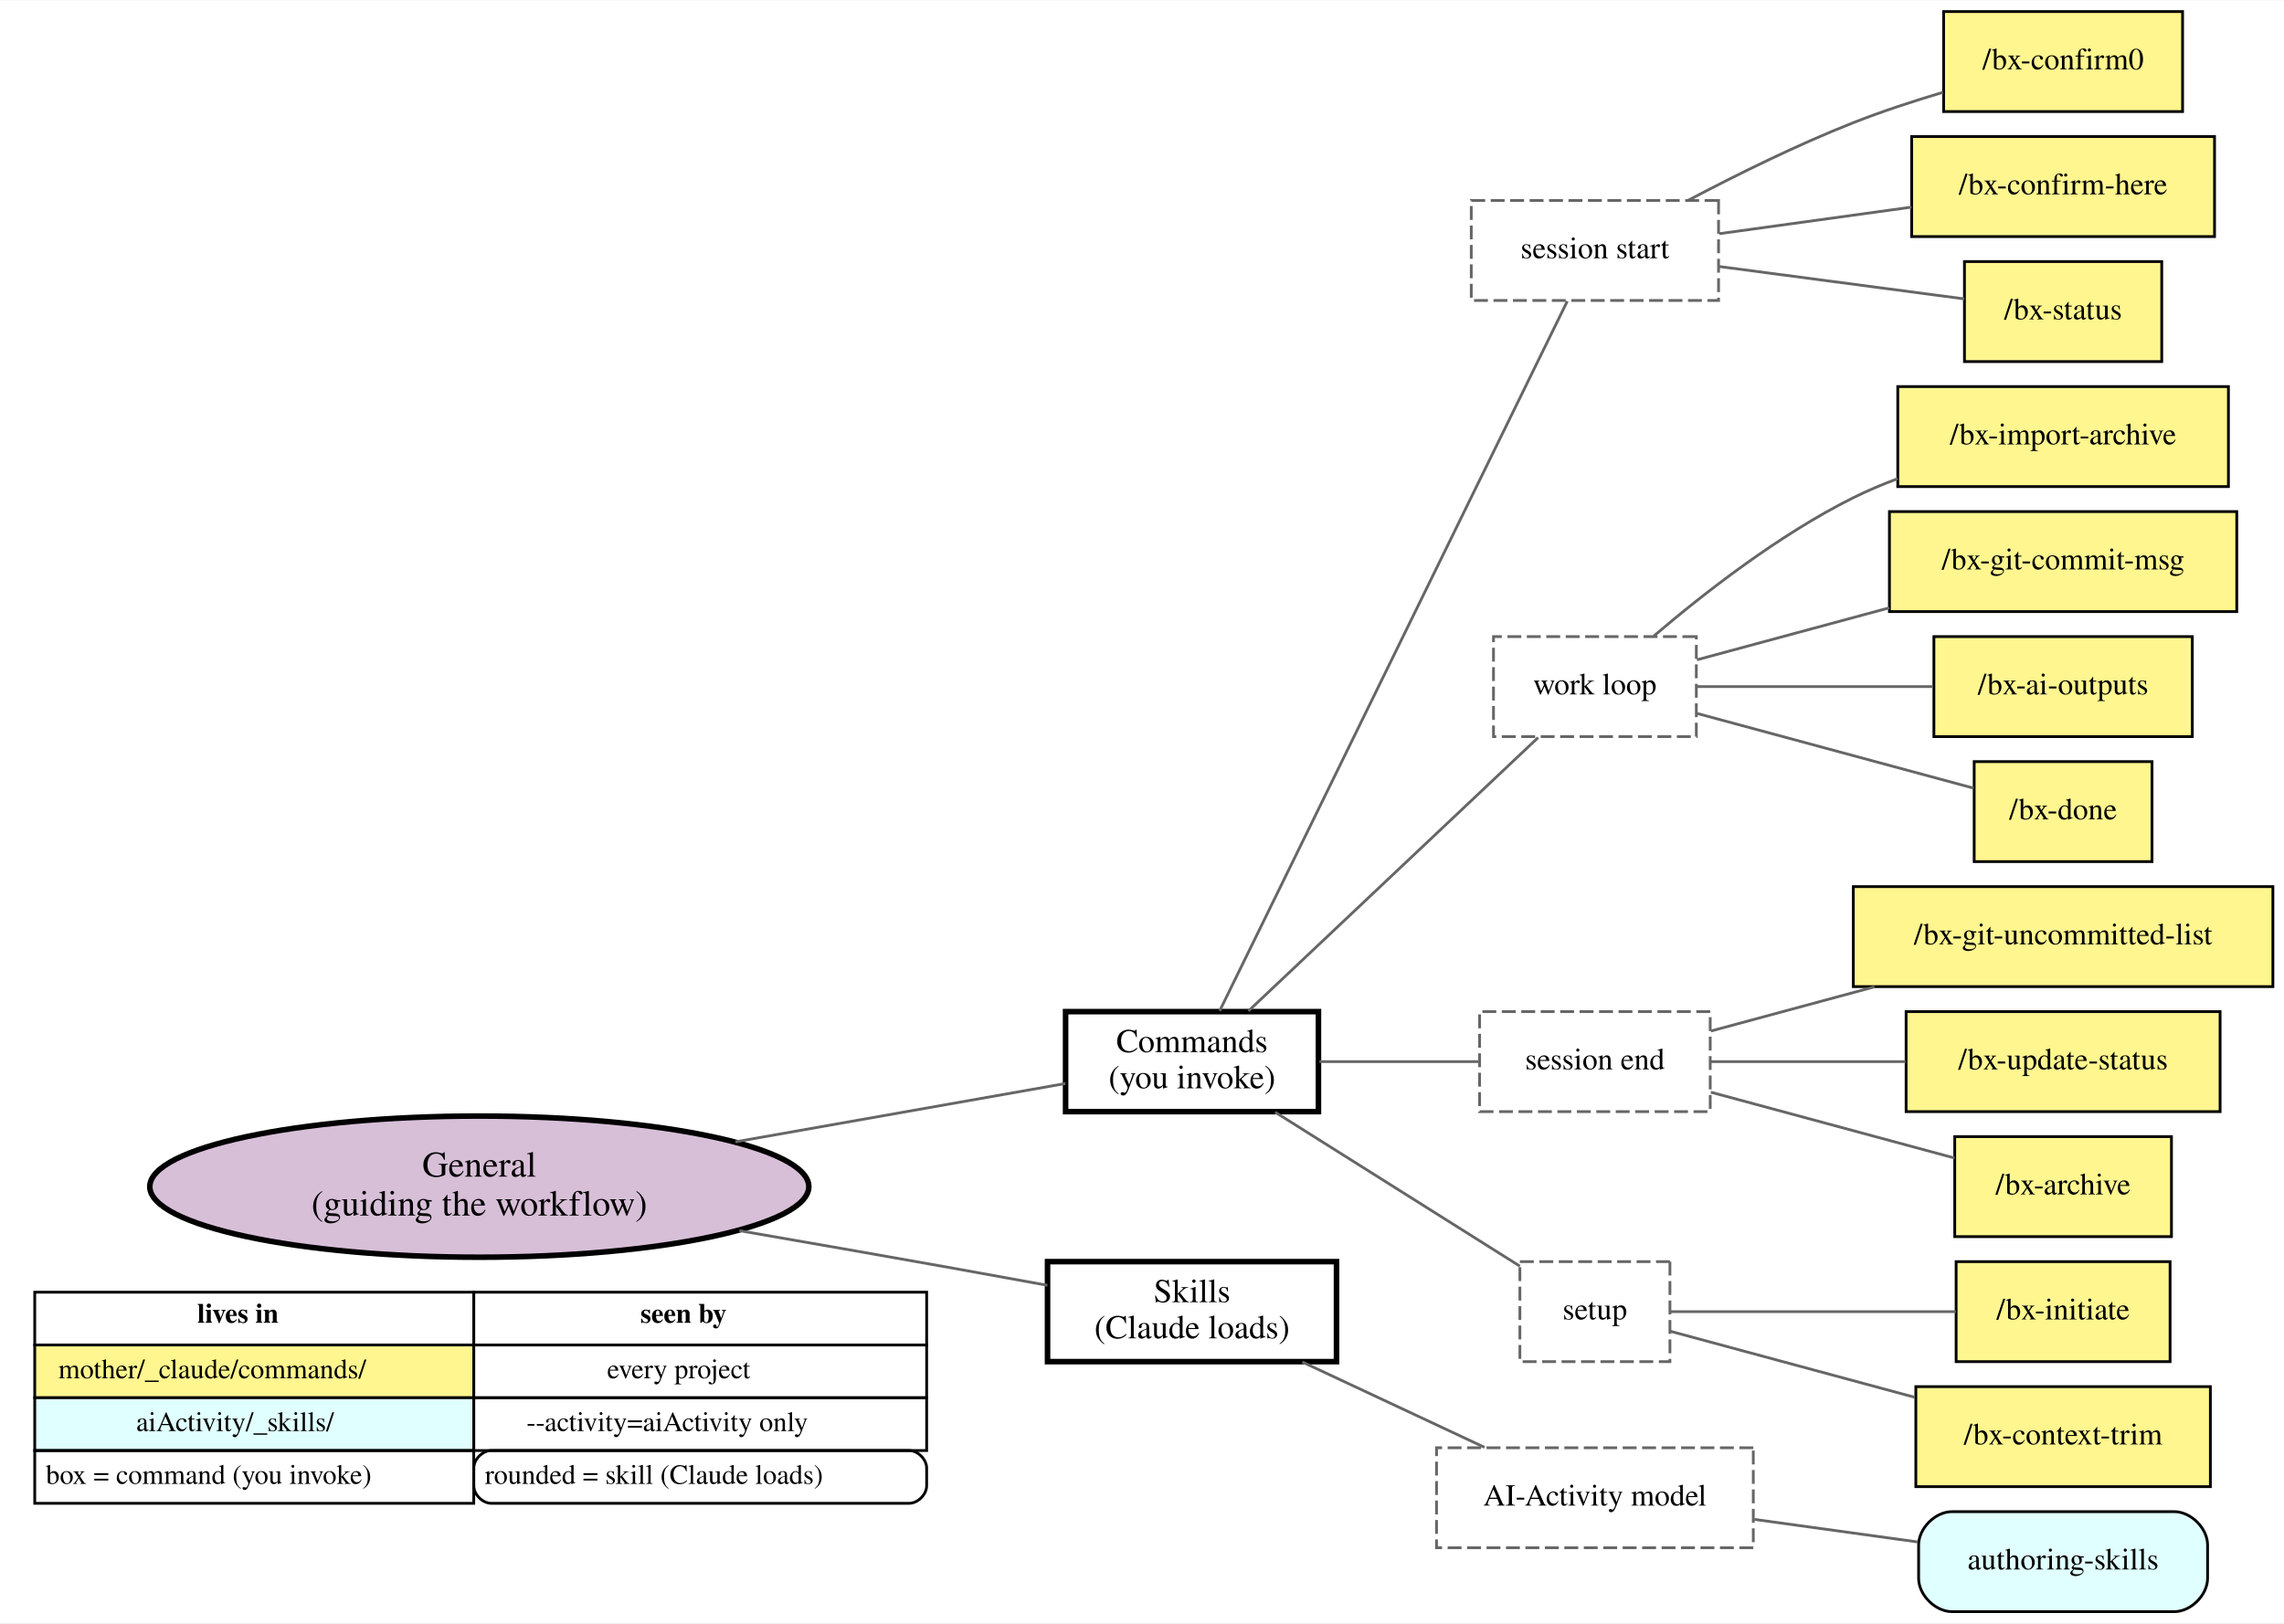
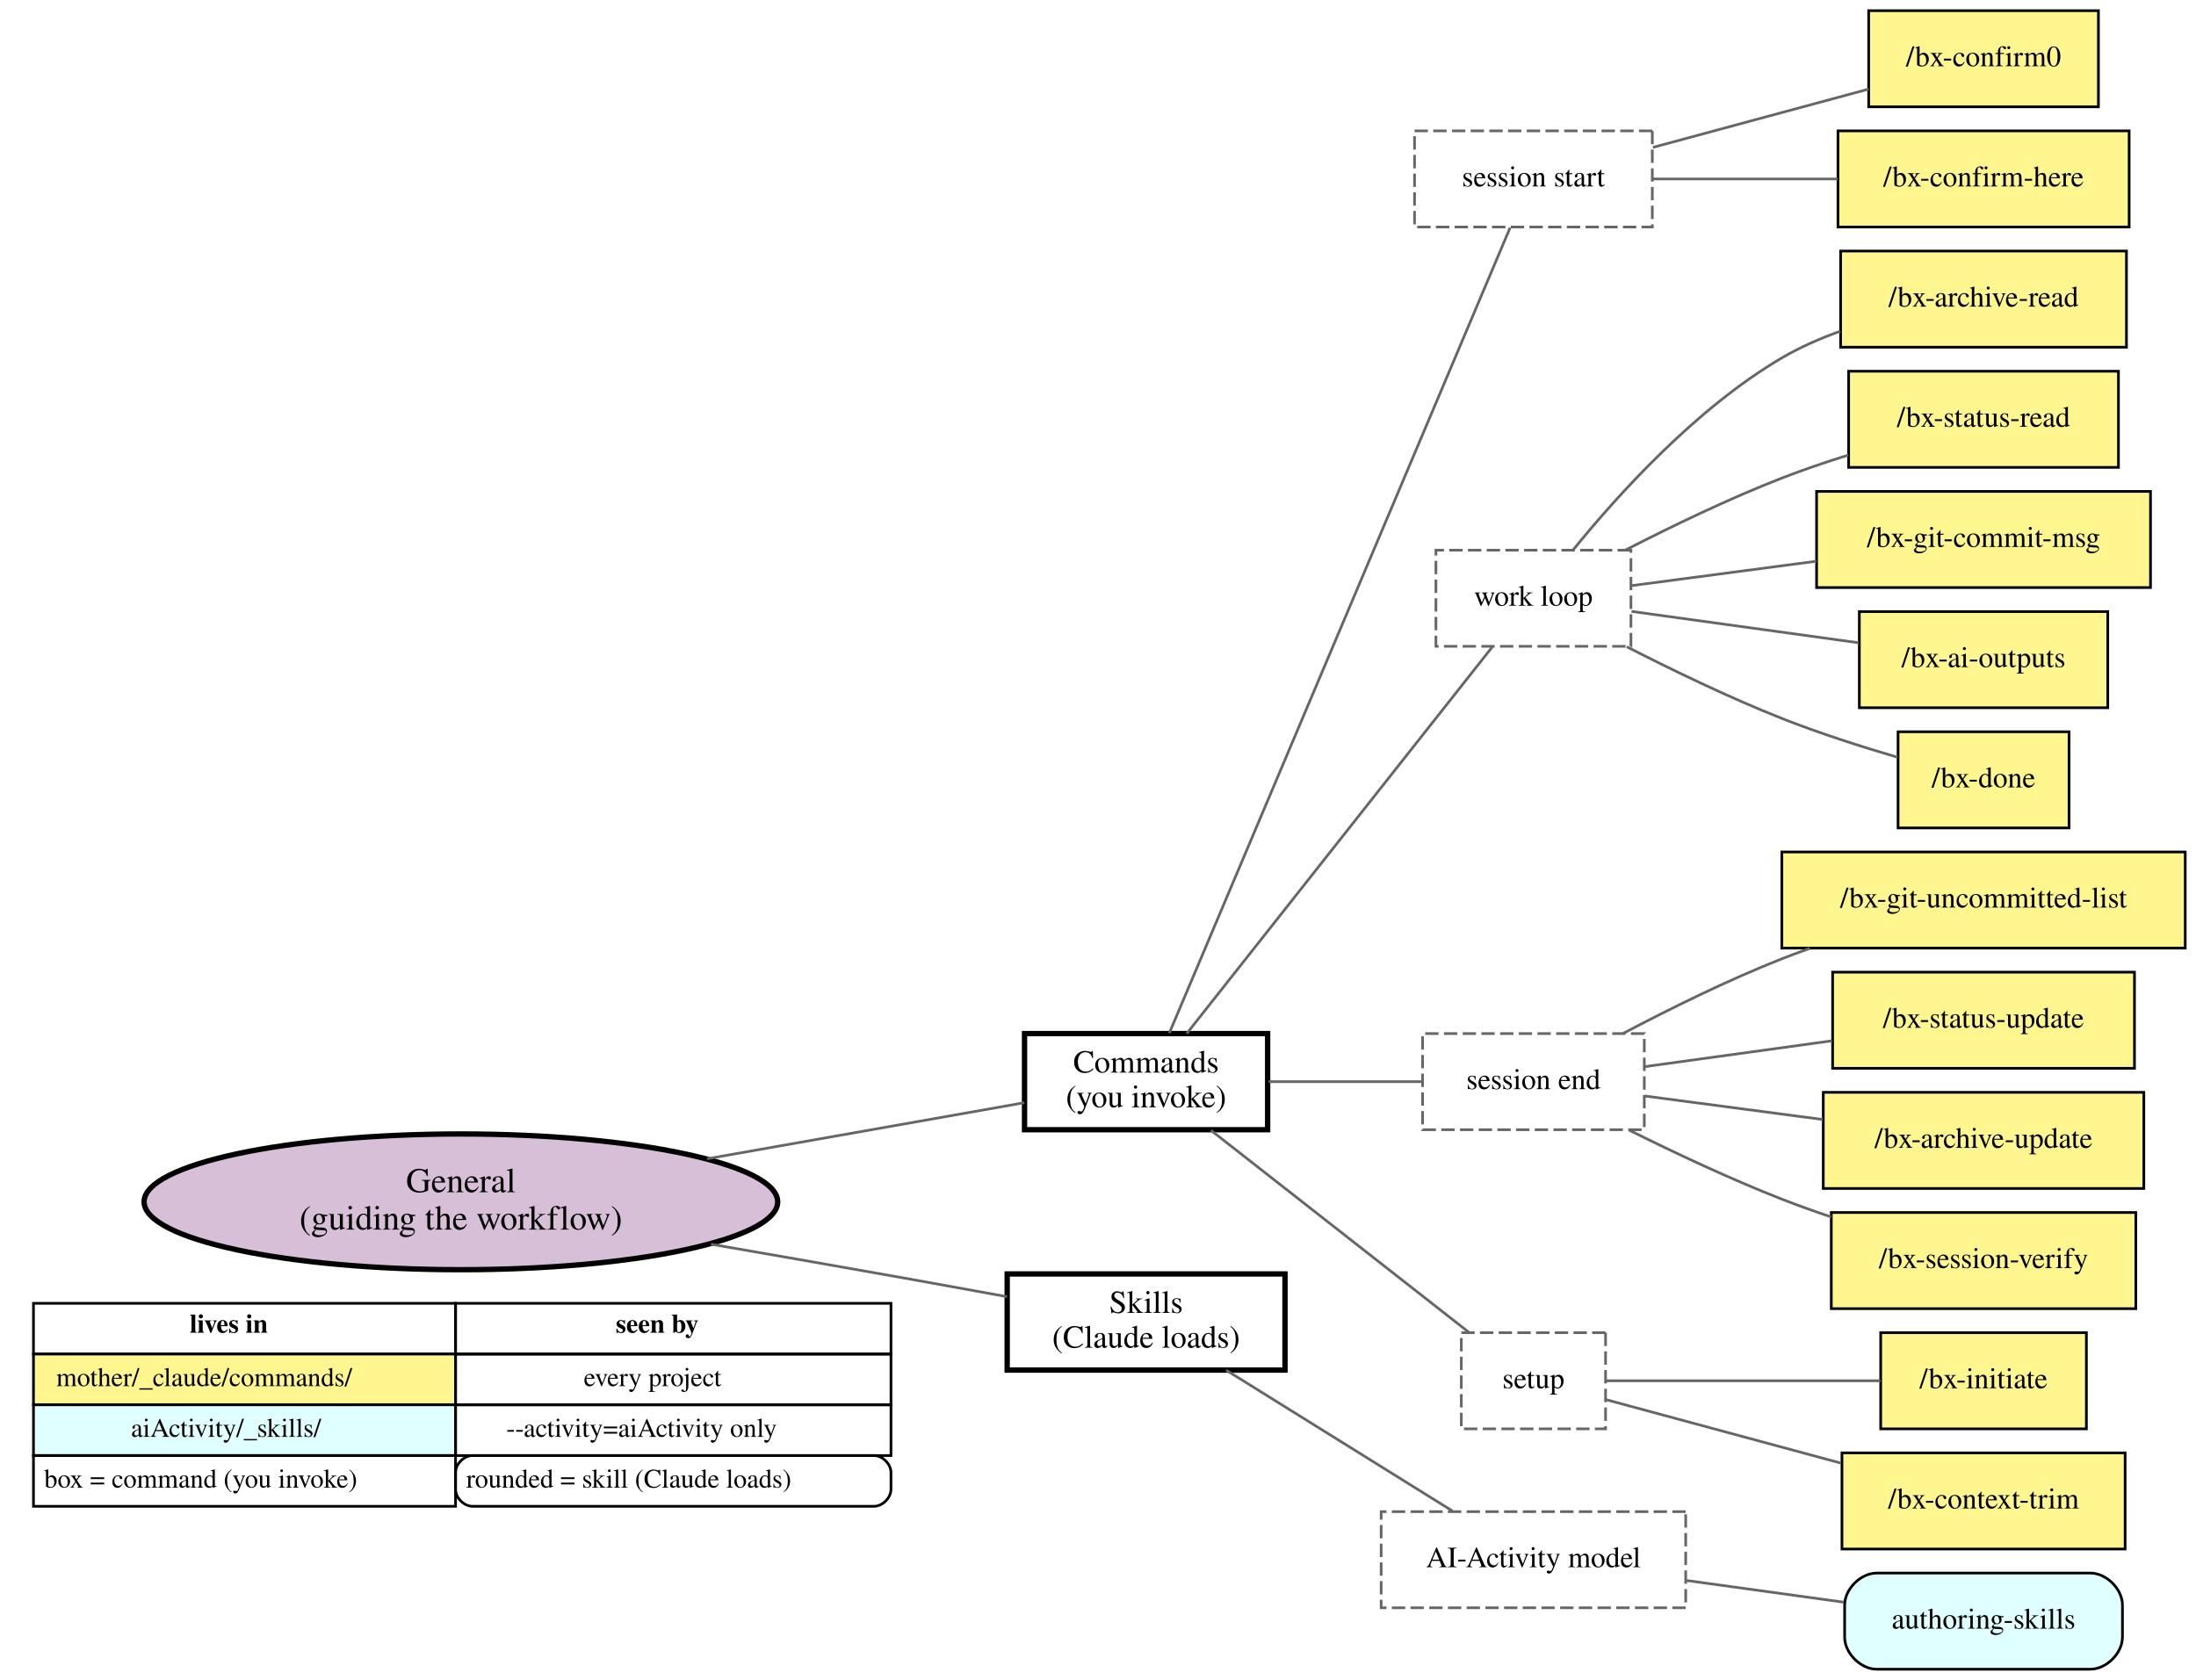
- <svg xmlns="http://www.w3.org/2000/svg" width="792pt" height="563pt" viewBox="0 0 822.00 584.00">
-   <g id="graph0" class="graph" transform="scale(1 1) rotate(0) translate(4 580)">
-     <polygon fill="white" stroke="transparent" points="-4,4 -4,-580 818,-580 818,4 -4,4" />
+ <svg xmlns="http://www.w3.org/2000/svg" width="792pt" height="606pt" viewBox="0 0 822.00 629.00">
+   <g id="graph0" class="graph" transform="scale(1 1) rotate(0) translate(4 625)">
+     <polygon fill="white" stroke="transparent" points="-4,4 -4,-625 818,-625 818,4 -4,4" />
    <g id="node1" class="node">
-       <ellipse fill="thistle" stroke="black" stroke-width="2" cx="168.5" cy="-153" rx="118.59" ry="25.41" />
-       <text text-anchor="middle" x="168.5" y="-156.6" font-family="Times,serif" font-size="13.00">General</text>
-       <text text-anchor="middle" x="168.5" y="-142.6" font-family="Times,serif" font-size="13.00">(guiding the workflow)</text>
+       <ellipse fill="thistle" stroke="black" stroke-width="2" cx="168.5" cy="-175" rx="118.59" ry="25.41" />
+       <text text-anchor="middle" x="168.5" y="-178.6" font-family="Times,serif" font-size="13.00">General</text>
+       <text text-anchor="middle" x="168.5" y="-164.6" font-family="Times,serif" font-size="13.00">(guiding the workflow)</text>
    </g>
    <g id="node2" class="node">
-       <polygon fill="none" stroke="black" stroke-width="2" points="470.5,-216 379.5,-216 379.5,-180 470.5,-180 470.5,-216" />
-       <text text-anchor="middle" x="425" y="-201.4" font-family="Times,serif" font-size="12.00">Commands</text>
-       <text text-anchor="middle" x="425" y="-188.4" font-family="Times,serif" font-size="12.00">(you invoke)</text>
+       <polygon fill="none" stroke="black" stroke-width="2" points="470.5,-238 379.5,-238 379.5,-202 470.5,-202 470.5,-238" />
+       <text text-anchor="middle" x="425" y="-223.4" font-family="Times,serif" font-size="12.00">Commands</text>
+       <text text-anchor="middle" x="425" y="-210.4" font-family="Times,serif" font-size="12.00">(you invoke)</text>
    </g>
    <g id="edge1" class="edge">
-       <path fill="none" stroke="#666666" d="M260.66,-169.12C301.03,-176.26 346.67,-184.33 379.43,-190.12" />
+       <path fill="none" stroke="#666666" d="M260.66,-191.12C301.03,-198.26 346.67,-206.33 379.43,-212.12" />
    </g>
    <g id="node3" class="node">
-       <polygon fill="none" stroke="black" stroke-width="2" points="477,-126 373,-126 373,-90 477,-90 477,-126" />
-       <text text-anchor="middle" x="425" y="-111.4" font-family="Times,serif" font-size="12.00">Skills</text>
-       <text text-anchor="middle" x="425" y="-98.4" font-family="Times,serif" font-size="12.00">(Claude loads)</text>
+       <polygon fill="none" stroke="black" stroke-width="2" points="477,-148 373,-148 373,-112 477,-112 477,-148" />
+       <text text-anchor="middle" x="425" y="-133.4" font-family="Times,serif" font-size="12.00">Skills</text>
+       <text text-anchor="middle" x="425" y="-120.4" font-family="Times,serif" font-size="12.00">(Claude loads)</text>
    </g>
    <g id="edge2" class="edge">
-       <path fill="none" stroke="#666666" d="M262.12,-137.14C286.49,-132.92 312.74,-128.33 337,-124 348.64,-121.92 361.15,-119.65 372.95,-117.48" />
+       <path fill="none" stroke="#666666" d="M262.12,-159.14C286.49,-154.92 312.74,-150.33 337,-146 348.64,-143.92 361.15,-141.65 372.95,-139.48" />
    </g>
-     <g id="node22" class="node">
-       <polygon fill="none" stroke="black" points="8.5,-96 8.5,-115 166.5,-115 166.5,-96 8.5,-96" />
-       <text text-anchor="start" x="67" y="-104" font-family="Times,serif" font-weight="bold" font-size="10.00">lives in</text>
-       <polygon fill="none" stroke="black" points="166.5,-96 166.5,-115 329.5,-115 329.5,-96 166.5,-96" />
-       <text text-anchor="start" x="226.5" y="-104" font-family="Times,serif" font-weight="bold" font-size="10.00">seen by</text>
-       <polygon fill="#fff68f" stroke="transparent" points="8.5,-77 8.5,-96 166.5,-96 166.5,-77 8.5,-77" />
-       <polygon fill="none" stroke="black" points="8.5,-77 8.5,-96 166.5,-96 166.5,-77 8.5,-77" />
-       <text text-anchor="start" x="17" y="-84" font-family="Times,serif" font-size="10.00">mother/_claude/commands/</text>
-       <polygon fill="none" stroke="black" points="166.5,-77 166.5,-96 329.5,-96 329.5,-77 166.5,-77" />
-       <text text-anchor="start" x="214.5" y="-84" font-family="Times,serif" font-size="10.00">every project</text>
-       <polygon fill="lightcyan" stroke="transparent" points="8.5,-58 8.5,-77 166.5,-77 166.5,-58 8.5,-58" />
-       <polygon fill="none" stroke="black" points="8.5,-58 8.5,-77 166.5,-77 166.5,-58 8.5,-58" />
-       <text text-anchor="start" x="45" y="-65" font-family="Times,serif" font-size="10.00">aiActivity/_skills/</text>
-       <polygon fill="none" stroke="black" points="166.5,-58 166.5,-77 329.5,-77 329.5,-58 166.5,-58" />
-       <text text-anchor="start" x="185.5" y="-65" font-family="Times,serif" font-size="10.00">--activity=aiActivity only</text>
-       <polygon fill="none" stroke="black" points="8.5,-39 8.5,-58 166.5,-58 166.5,-39 8.5,-39" />
-       <text text-anchor="start" x="12.5" y="-46" font-family="Times,serif" font-size="10.00">box = command (you invoke)</text>
-       <path fill="none" stroke="black" d="M172.83,-39C172.83,-39 323.17,-39 323.17,-39 326.33,-39 329.5,-42.17 329.5,-45.33 329.5,-45.33 329.5,-51.67 329.5,-51.67 329.5,-54.83 326.33,-58 323.17,-58 323.17,-58 172.83,-58 172.83,-58 169.67,-58 166.5,-54.83 166.5,-51.67 166.5,-51.67 166.5,-45.33 166.5,-45.33 166.5,-42.17 169.67,-39 172.83,-39" />
-       <text text-anchor="start" x="170.5" y="-46" font-family="Times,serif" font-size="10.00">rounded = skill (Claude loads)</text>
+     <g id="node23" class="node">
+       <polygon fill="none" stroke="black" points="8.5,-118 8.5,-137 166.5,-137 166.5,-118 8.5,-118" />
+       <text text-anchor="start" x="67" y="-126" font-family="Times,serif" font-weight="bold" font-size="10.00">lives in</text>
+       <polygon fill="none" stroke="black" points="166.5,-118 166.5,-137 329.5,-137 329.5,-118 166.5,-118" />
+       <text text-anchor="start" x="226.5" y="-126" font-family="Times,serif" font-weight="bold" font-size="10.00">seen by</text>
+       <polygon fill="#fff68f" stroke="transparent" points="8.5,-99 8.5,-118 166.5,-118 166.5,-99 8.5,-99" />
+       <polygon fill="none" stroke="black" points="8.5,-99 8.5,-118 166.5,-118 166.5,-99 8.5,-99" />
+       <text text-anchor="start" x="17" y="-106" font-family="Times,serif" font-size="10.00">mother/_claude/commands/</text>
+       <polygon fill="none" stroke="black" points="166.5,-99 166.5,-118 329.5,-118 329.5,-99 166.5,-99" />
+       <text text-anchor="start" x="214.5" y="-106" font-family="Times,serif" font-size="10.00">every project</text>
+       <polygon fill="lightcyan" stroke="transparent" points="8.5,-80 8.5,-99 166.5,-99 166.5,-80 8.5,-80" />
+       <polygon fill="none" stroke="black" points="8.5,-80 8.5,-99 166.5,-99 166.5,-80 8.5,-80" />
+       <text text-anchor="start" x="45" y="-87" font-family="Times,serif" font-size="10.00">aiActivity/_skills/</text>
+       <polygon fill="none" stroke="black" points="166.5,-80 166.5,-99 329.5,-99 329.5,-80 166.5,-80" />
+       <text text-anchor="start" x="185.5" y="-87" font-family="Times,serif" font-size="10.00">--activity=aiActivity only</text>
+       <polygon fill="none" stroke="black" points="8.5,-61 8.5,-80 166.5,-80 166.5,-61 8.5,-61" />
+       <text text-anchor="start" x="12.5" y="-68" font-family="Times,serif" font-size="10.00">box = command (you invoke)</text>
+       <path fill="none" stroke="black" d="M172.83,-61C172.83,-61 323.17,-61 323.17,-61 326.33,-61 329.5,-64.17 329.5,-67.33 329.5,-67.33 329.5,-73.67 329.5,-73.67 329.5,-76.83 326.33,-80 323.17,-80 323.17,-80 172.83,-80 172.83,-80 169.67,-80 166.5,-76.83 166.5,-73.67 166.5,-73.67 166.5,-67.33 166.5,-67.33 166.5,-64.17 169.67,-61 172.83,-61" />
+       <text text-anchor="start" x="170.5" y="-68" font-family="Times,serif" font-size="10.00">rounded = skill (Claude loads)</text>
    </g>
    <g id="node4" class="node">
-       <polygon fill="none" stroke="#666666" stroke-dasharray="5,2" points="614.5,-508 525.5,-508 525.5,-472 614.5,-472 614.5,-508" />
-       <text text-anchor="middle" x="570" y="-487.2" font-family="Times,serif" font-size="11.00">session start</text>
+       <polygon fill="none" stroke="#666666" stroke-dasharray="5,2" points="614.5,-576 525.5,-576 525.5,-540 614.5,-540 614.5,-576" />
+       <text text-anchor="middle" x="570" y="-555.2" font-family="Times,serif" font-size="11.00">session start</text>
    </g>
    <g id="edge3" class="edge">
-       <path fill="none" stroke="#666666" d="M434.95,-216.27C460.63,-268.71 534.38,-419.31 560.06,-471.74" />
+       <path fill="none" stroke="#666666" d="M433.69,-238.17C458.52,-296.86 536.39,-480.92 561.27,-539.74" />
    </g>
-     <g id="node8" class="node">
-       <polygon fill="none" stroke="#666666" stroke-dasharray="5,2" points="606.5,-351 533.5,-351 533.5,-315 606.5,-315 606.5,-351" />
-       <text text-anchor="middle" x="570" y="-330.2" font-family="Times,serif" font-size="11.00">work loop</text>
+     <g id="node7" class="node">
+       <polygon fill="none" stroke="#666666" stroke-dasharray="5,2" points="606.5,-419 533.5,-419 533.5,-383 606.5,-383 606.5,-419" />
+       <text text-anchor="middle" x="570" y="-398.2" font-family="Times,serif" font-size="11.00">work loop</text>
    </g>
-     <g id="edge7" class="edge">
-       <path fill="none" stroke="#666666" d="M445.29,-216.21C472.58,-241.97 522.19,-288.81 549.56,-314.65" />
+     <g id="edge6" class="edge">
+       <path fill="none" stroke="#666666" d="M440.23,-238.02C467.57,-272.62 527.15,-348.03 554.61,-382.79" />
    </g>
    <g id="node13" class="node">
-       <polygon fill="none" stroke="#666666" stroke-dasharray="5,2" points="611.5,-216 528.5,-216 528.5,-180 611.5,-180 611.5,-216" />
-       <text text-anchor="middle" x="570" y="-195.2" font-family="Times,serif" font-size="11.00">session end</text>
+       <polygon fill="none" stroke="#666666" stroke-dasharray="5,2" points="611.5,-238 528.5,-238 528.5,-202 611.5,-202 611.5,-238" />
+       <text text-anchor="middle" x="570" y="-217.2" font-family="Times,serif" font-size="11.00">session end</text>
    </g>
    <g id="edge12" class="edge">
-       <path fill="none" stroke="#666666" d="M470.85,-198C489.2,-198 510.28,-198 528.19,-198" />
+       <path fill="none" stroke="#666666" d="M470.85,-220C489.2,-220 510.28,-220 528.19,-220" />
    </g>
-     <g id="node17" class="node">
+     <g id="node18" class="node">
      <polygon fill="none" stroke="#666666" stroke-dasharray="5,2" points="597,-126 543,-126 543,-90 597,-90 597,-126" />
      <text text-anchor="middle" x="570" y="-105.2" font-family="Times,serif" font-size="11.00">setup</text>
    </g>
-     <g id="edge16" class="edge">
-       <path fill="none" stroke="#666666" d="M454.94,-179.79C480.73,-163.56 518.13,-140.02 542.99,-124.37" />
+     <g id="edge17" class="edge">
+       <path fill="none" stroke="#666666" d="M449.29,-201.76C475.89,-180.93 519.13,-147.06 545.72,-126.24" />
    </g>
-     <g id="node20" class="node">
+     <g id="node21" class="node">
      <polygon fill="none" stroke="#666666" stroke-dasharray="5,2" points="627,-59 513,-59 513,-23 627,-23 627,-59" />
      <text text-anchor="middle" x="570" y="-38.2" font-family="Times,serif" font-size="11.00">AI-Activity model</text>
    </g>
-     <g id="edge19" class="edge">
-       <path fill="none" stroke="#666666" d="M464.7,-89.87C485.05,-80.34 509.92,-68.68 530.27,-59.15" />
+     <g id="edge20" class="edge">
+       <path fill="none" stroke="#666666" d="M454.94,-111.99C479.58,-96.65 514.84,-74.71 539.61,-59.29" />
    </g>
    <g id="node5" class="node">
-       <polygon fill="#fff68f" stroke="black" points="781.5,-576 695.5,-576 695.5,-540 781.5,-540 781.5,-576" />
-       <text text-anchor="middle" x="738.5" y="-555.2" font-family="Times,serif" font-size="11.00">/bx-confirm0</text>
+       <polygon fill="#fff68f" stroke="black" points="781.5,-621 695.5,-621 695.5,-585 781.5,-585 781.5,-621" />
+       <text text-anchor="middle" x="738.5" y="-600.2" font-family="Times,serif" font-size="11.00">/bx-confirm0</text>
    </g>
    <g id="edge4" class="edge">
-       <path fill="none" stroke="#666666" d="M603.57,-508.05C620.89,-517.19 642.73,-528.01 663,-536 673.29,-540.05 684.63,-543.77 695.29,-546.94" />
+       <path fill="none" stroke="#666666" d="M614.75,-569.82C639.7,-576.57 670.82,-584.98 695.48,-591.64" />
    </g>
    <g id="node6" class="node">
-       <polygon fill="#fff68f" stroke="black" points="793,-531 684,-531 684,-495 793,-495 793,-531" />
-       <text text-anchor="middle" x="738.5" y="-510.2" font-family="Times,serif" font-size="11.00">/bx-confirm-here</text>
+       <polygon fill="#fff68f" stroke="black" points="793,-576 684,-576 684,-540 793,-540 793,-576" />
+       <text text-anchor="middle" x="738.5" y="-555.2" font-family="Times,serif" font-size="11.00">/bx-confirm-here</text>
    </g>
    <g id="edge5" class="edge">
-       <path fill="none" stroke="#666666" d="M614.75,-496.04C635.94,-498.97 661.59,-502.51 683.94,-505.6" />
+       <path fill="none" stroke="#666666" d="M614.75,-558C635.94,-558 661.59,-558 683.94,-558" />
    </g>
-     <g id="node7" class="node">
-       <polygon fill="#fff68f" stroke="black" points="774,-486 703,-486 703,-450 774,-450 774,-486" />
-       <text text-anchor="middle" x="738.5" y="-465.2" font-family="Times,serif" font-size="11.00">/bx-status</text>
+     <g id="node8" class="node">
+       <polygon fill="#fff68f" stroke="black" points="792,-531 685,-531 685,-495 792,-495 792,-531" />
+       <text text-anchor="middle" x="738.5" y="-510.2" font-family="Times,serif" font-size="11.00">/bx-archive-read</text>
    </g>
-     <g id="edge6" class="edge">
-       <path fill="none" stroke="#666666" d="M614.75,-484.22C642.3,-480.58 677.38,-475.94 702.97,-472.56" />
+     <g id="edge7" class="edge">
+       <path fill="none" stroke="#666666" d="M584.96,-419.22C601.47,-439.57 630.82,-472.11 663,-491 669.75,-494.96 677.26,-498.25 684.85,-500.98" />
    </g>
    <g id="node9" class="node">
-       <polygon fill="#fff68f" stroke="black" points="798,-441 679,-441 679,-405 798,-405 798,-441" />
-       <text text-anchor="middle" x="738.5" y="-420.2" font-family="Times,serif" font-size="11.00">/bx-import-archive</text>
+       <polygon fill="#fff68f" stroke="black" points="789,-486 688,-486 688,-450 789,-450 789,-486" />
+       <text text-anchor="middle" x="738.5" y="-465.2" font-family="Times,serif" font-size="11.00">/bx-status-read</text>
    </g>
    <g id="edge8" class="edge">
-       <path fill="none" stroke="#666666" d="M591.18,-351.19C608.97,-366.38 636.15,-387.64 663,-401 668.07,-403.52 673.48,-405.81 678.99,-407.87" />
+       <path fill="none" stroke="#666666" d="M604.47,-419.06C621.66,-427.89 643.12,-438.26 663,-446 670.92,-449.08 679.45,-451.98 687.82,-454.59" />
    </g>
    <g id="node10" class="node">
-       <polygon fill="#fff68f" stroke="black" points="801,-396 676,-396 676,-360 801,-360 801,-396" />
-       <text text-anchor="middle" x="738.5" y="-375.2" font-family="Times,serif" font-size="11.00">/bx-git-commit-msg</text>
+       <polygon fill="#fff68f" stroke="black" points="801,-441 676,-441 676,-405 801,-405 801,-441" />
+       <text text-anchor="middle" x="738.5" y="-420.2" font-family="Times,serif" font-size="11.00">/bx-git-commit-msg</text>
    </g>
    <g id="edge9" class="edge">
-       <path fill="none" stroke="#666666" d="M606.72,-342.65C626.88,-348.1 652.64,-355.06 675.95,-361.36" />
+       <path fill="none" stroke="#666666" d="M606.72,-405.72C626.88,-408.38 652.64,-411.79 675.95,-414.87" />
    </g>
    <g id="node11" class="node">
-       <polygon fill="#fff68f" stroke="black" points="785,-351 692,-351 692,-315 785,-315 785,-351" />
-       <text text-anchor="middle" x="738.5" y="-330.2" font-family="Times,serif" font-size="11.00">/bx-ai-outputs</text>
+       <polygon fill="#fff68f" stroke="black" points="785,-396 692,-396 692,-360 785,-360 785,-396" />
+       <text text-anchor="middle" x="738.5" y="-375.2" font-family="Times,serif" font-size="11.00">/bx-ai-outputs</text>
    </g>
    <g id="edge10" class="edge">
-       <path fill="none" stroke="#666666" d="M606.72,-333C631.56,-333 664.9,-333 691.7,-333" />
+       <path fill="none" stroke="#666666" d="M606.72,-396.07C631.56,-392.63 664.9,-388.03 691.7,-384.33" />
    </g>
    <g id="node12" class="node">
-       <polygon fill="#fff68f" stroke="black" points="770.5,-306 706.5,-306 706.5,-270 770.5,-270 770.5,-306" />
-       <text text-anchor="middle" x="738.5" y="-285.2" font-family="Times,serif" font-size="11.00">/bx-done</text>
+       <polygon fill="#fff68f" stroke="black" points="770.5,-351 706.5,-351 706.5,-315 770.5,-315 770.5,-351" />
+       <text text-anchor="middle" x="738.5" y="-330.2" font-family="Times,serif" font-size="11.00">/bx-done</text>
    </g>
    <g id="edge11" class="edge">
-       <path fill="none" stroke="#666666" d="M606.72,-323.35C636.34,-315.34 678.04,-304.07 706.32,-296.43" />
+       <path fill="none" stroke="#666666" d="M604.94,-382.83C622.07,-374.06 643.33,-363.79 663,-356 676.97,-350.47 692.83,-345.41 706.32,-341.45" />
    </g>
    <g id="node14" class="node">
-       <polygon fill="#fff68f" stroke="black" points="814,-261 663,-261 663,-225 814,-225 814,-261" />
-       <text text-anchor="middle" x="738.5" y="-240.2" font-family="Times,serif" font-size="11.00">/bx-git-uncommitted-list</text>
+       <polygon fill="#fff68f" stroke="black" points="814,-306 663,-306 663,-270 814,-270 814,-306" />
+       <text text-anchor="middle" x="738.5" y="-285.2" font-family="Times,serif" font-size="11.00">/bx-git-uncommitted-list</text>
    </g>
    <g id="edge13" class="edge">
-       <path fill="none" stroke="#666666" d="M611.73,-209.01C629.44,-213.8 650.67,-219.53 670.6,-224.92" />
+       <path fill="none" stroke="#666666" d="M603.57,-238.05C620.89,-247.19 642.73,-258.01 663,-266 666.39,-267.34 669.89,-268.63 673.44,-269.89" />
    </g>
    <g id="node15" class="node">
-       <polygon fill="#fff68f" stroke="black" points="795,-216 682,-216 682,-180 795,-180 795,-216" />
-       <text text-anchor="middle" x="738.5" y="-195.2" font-family="Times,serif" font-size="11.00">/bx-update-status</text>
+       <polygon fill="#fff68f" stroke="black" points="795,-261 682,-261 682,-225 795,-225 795,-261" />
+       <text text-anchor="middle" x="738.5" y="-240.2" font-family="Times,serif" font-size="11.00">/bx-status-update</text>
    </g>
    <g id="edge14" class="edge">
-       <path fill="none" stroke="#666666" d="M611.73,-198C632.81,-198 658.87,-198 681.79,-198" />
+       <path fill="none" stroke="#666666" d="M611.73,-225.63C632.81,-228.54 658.87,-232.14 681.79,-235.3" />
    </g>
    <g id="node16" class="node">
-       <polygon fill="#fff68f" stroke="black" points="777.5,-171 699.5,-171 699.5,-135 777.5,-135 777.5,-171" />
-       <text text-anchor="middle" x="738.5" y="-150.2" font-family="Times,serif" font-size="11.00">/bx-archive</text>
+       <polygon fill="#fff68f" stroke="black" points="798.5,-216 678.5,-216 678.5,-180 798.5,-180 798.5,-216" />
+       <text text-anchor="middle" x="738.5" y="-195.2" font-family="Times,serif" font-size="11.00">/bx-archive-update</text>
    </g>
    <g id="edge15" class="edge">
-       <path fill="none" stroke="#666666" d="M611.73,-186.99C638.49,-179.76 673.27,-170.36 699.47,-163.28" />
+       <path fill="none" stroke="#666666" d="M611.73,-214.62C631.76,-211.97 656.27,-208.73 678.31,-205.82" />
    </g>
-     <g id="node18" class="node">
+     <g id="node17" class="node">
+       <polygon fill="#fff68f" stroke="black" points="795.5,-171 681.5,-171 681.5,-135 795.5,-135 795.5,-171" />
+       <text text-anchor="middle" x="738.5" y="-150.2" font-family="Times,serif" font-size="11.00">/bx-session-verify</text>
+     </g>
+     <g id="edge16" class="edge">
+       <path fill="none" stroke="#666666" d="M605.85,-201.84C622.83,-193.38 643.71,-183.54 663,-176 668.93,-173.68 675.19,-171.44 681.46,-169.33" />
+     </g>
+     <g id="node19" class="node">
      <polygon fill="#fff68f" stroke="black" points="777,-126 700,-126 700,-90 777,-90 777,-126" />
      <text text-anchor="middle" x="738.5" y="-105.2" font-family="Times,serif" font-size="11.00">/bx-initiate</text>
    </g>
-     <g id="edge17" class="edge">
+     <g id="edge18" class="edge">
      <path fill="none" stroke="#666666" d="M597.02,-108C624.64,-108 668.55,-108 699.93,-108" />
    </g>
-     <g id="node19" class="node">
+     <g id="node20" class="node">
      <polygon fill="#fff68f" stroke="black" points="791.5,-81 685.5,-81 685.5,-45 791.5,-45 791.5,-81" />
      <text text-anchor="middle" x="738.5" y="-60.2" font-family="Times,serif" font-size="11.00">/bx-context-trim</text>
    </g>
-     <g id="edge18" class="edge">
+     <g id="edge19" class="edge">
      <path fill="none" stroke="#666666" d="M597.02,-100.97C620.52,-94.62 655.83,-85.07 685.16,-77.15" />
    </g>
-     <g id="node21" class="node">
+     <g id="node22" class="node">
      <path fill="lightcyan" stroke="black" d="M778.5,-36C778.5,-36 698.5,-36 698.5,-36 692.5,-36 686.5,-30 686.5,-24 686.5,-24 686.5,-12 686.5,-12 686.5,-6 692.5,0 698.5,0 698.5,0 778.5,0 778.5,0 784.5,0 790.5,-6 790.5,-12 790.5,-12 790.5,-24 790.5,-24 790.5,-30 784.5,-36 778.5,-36" />
      <text text-anchor="middle" x="738.5" y="-15.2" font-family="Times,serif" font-size="11.00">authoring-skills</text>
    </g>
-     <g id="edge20" class="edge">
+     <g id="edge21" class="edge">
      <path fill="none" stroke="#666666" d="M627.37,-33.21C646.43,-30.58 667.59,-27.66 686.23,-25.08" />
    </g>
  </g>
</svg>
